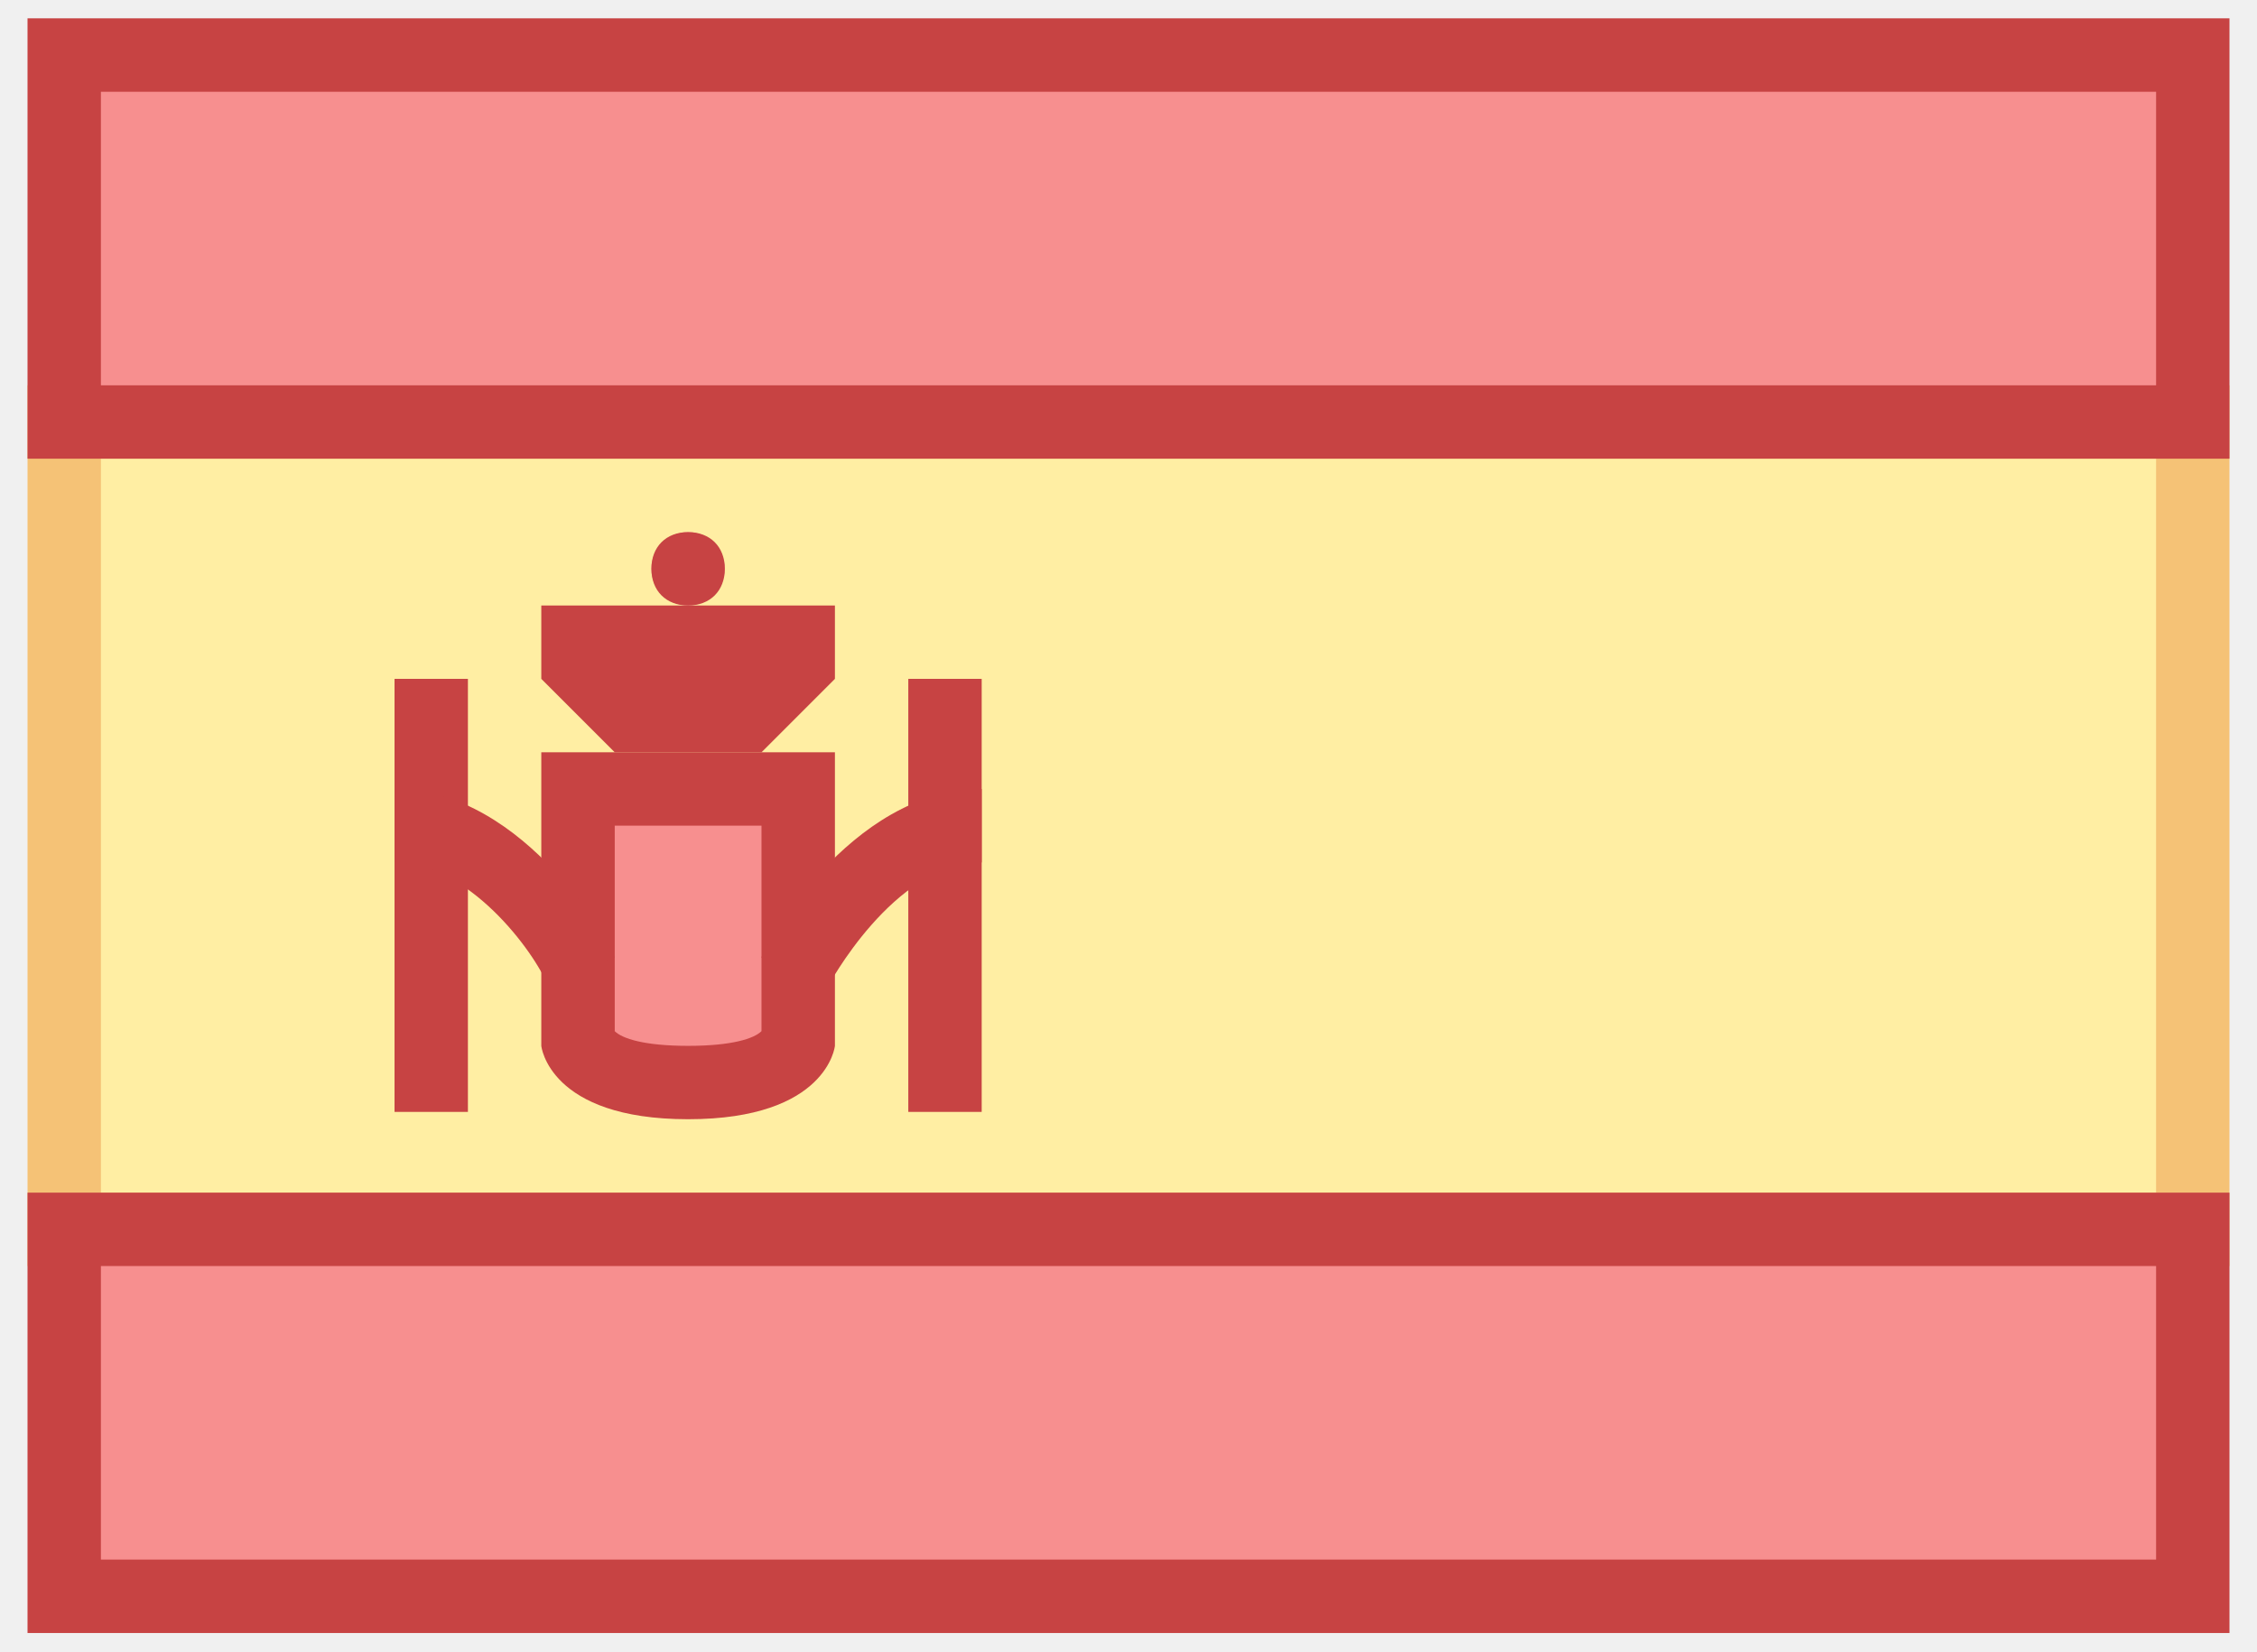
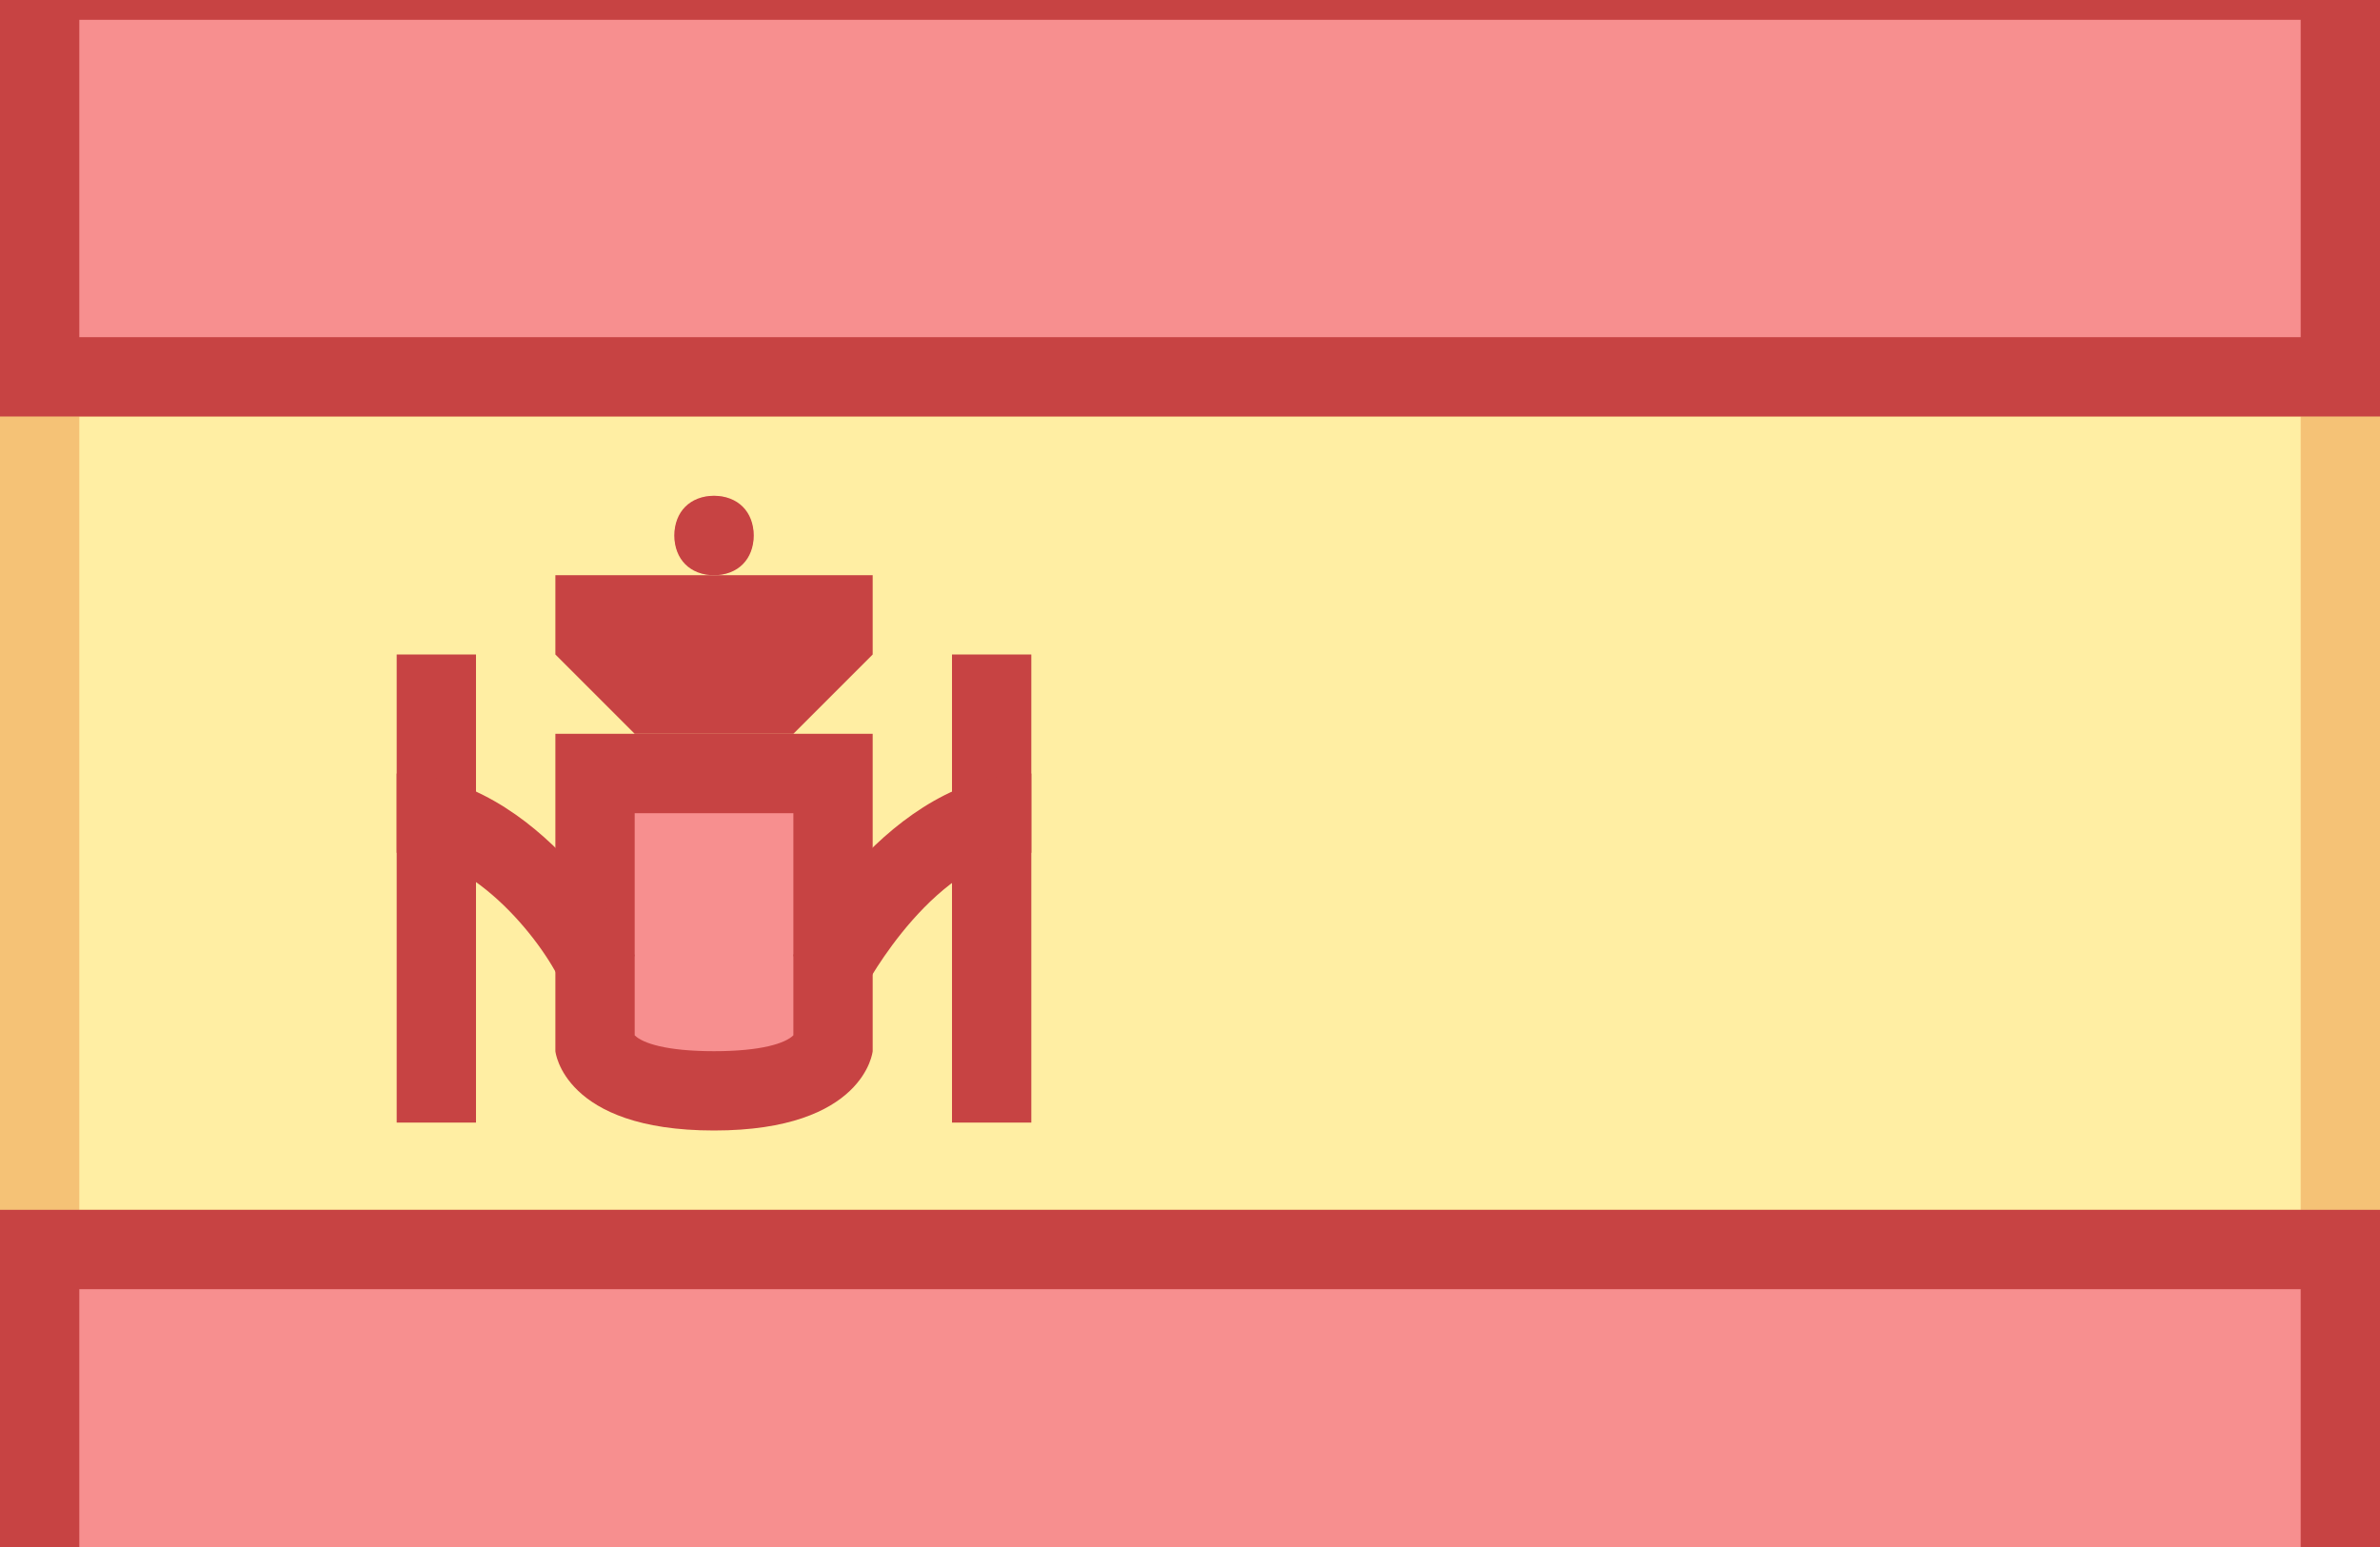
- <svg xmlns="http://www.w3.org/2000/svg" viewBox="0 0 41 30" preserveAspectRatio="xMidYMid meet" fill="none">
-   <g clip-path="url(#clip0_534_903)">
-     <path d="M1.167 7.667H39.833V22.333H1.167V7.667Z" fill="#FFEEA3" />
-     <path d="M39.167 8.333V21.667H1.833V8.333H39.167ZM40.5 7H0.5V23H40.5V7Z" fill="#F5C276" />
-     <path d="M1.167 1H39.833V7.667H1.167V1Z" fill="#F78F8F" />
-     <path d="M39.167 1.667V7H1.833V1.667H39.167ZM40.5 0.333H0.5V8.333H40.5V0.333Z" fill="#C74343" />
-     <path d="M1.167 22.333H39.833V29H1.167V22.333Z" fill="#F78F8F" />
-     <path d="M39.167 23V28.333H1.833V23H39.167ZM40.5 21.667H0.5V29.667H40.5V21.667ZM8.5 12.333H7.167V20.2H8.5V12.333ZM17.833 12.333H16.5V20.2H17.833V12.333Z" fill="#C74343" />
-     <path d="M12.5 19.667C10.633 19.667 10.5 18.867 10.5 18.867V14.2H14.5V19C14.5 19 14.233 19.667 12.5 19.667Z" fill="#F78F8F" />
-     <path d="M13.833 15V18.733C13.7 18.867 13.3 19 12.5 19C11.7 19 11.3 18.867 11.167 18.733V15H13.833ZM15.167 13.667H9.833V19C9.833 19 9.967 20.333 12.5 20.333C15.033 20.333 15.167 19 15.167 19V13.667Z" fill="#C74343" />
-     <path d="M11.433 13L10.5 12.067V11.667H14.5V12.067L13.567 13H11.433Z" fill="#F78F8F" />
-     <path d="M15.167 11H9.833V12.333L11.167 13.667H13.833L15.167 12.333V11Z" fill="#C74343" />
-     <path d="M12.5 9.667C12.323 9.667 12.154 9.737 12.029 9.862C11.904 9.987 11.833 10.156 11.833 10.333C11.833 10.51 11.904 10.68 12.029 10.805C12.154 10.93 12.323 11 12.5 11C12.677 11 12.846 10.93 12.971 10.805C13.097 10.68 13.167 10.51 13.167 10.333C13.167 10.156 13.097 9.987 12.971 9.862C12.846 9.737 12.677 9.667 12.5 9.667Z" fill="#F78F8F" />
-     <path d="M12.5 9.667C12.1 9.667 11.833 9.933 11.833 10.333C11.833 10.733 12.1 11 12.5 11C12.9 11 13.167 10.733 13.167 10.333C13.167 9.933 12.9 9.667 12.5 9.667Z" fill="#C74343" />
-     <path d="M15.033 17.933L13.833 17.4C13.833 17.267 15.433 14.333 17.833 14.333V15.667C16.233 15.667 15.033 17.933 15.033 17.933ZM9.967 17.933C9.7 17.267 8.5 15.667 7.167 15.667V14.333C9.567 14.333 11.167 17.267 11.167 17.4L9.967 17.933Z" fill="#C74343" />
-   </g>
-   <defs>
-     <clipPath id="clip0_534_903">
-       <rect width="41" height="30" fill="white" />
-     </clipPath>
-   </defs>
+ <svg xmlns="http://www.w3.org/2000/svg" viewBox="0.5 1 40 26" preserveAspectRatio="xMidYMid meet" fill="none">
+   <path d="M1.167 7.333H39.833V22H1.167V7.333Z" fill="#FFEEA3" />
+   <path d="M39.167 8V21.333H1.833V8H39.167ZM40.5 6.667H0.5V22.667H40.5V6.667Z" fill="#F5C276" />
+   <path d="M1.167 0.667H39.833V7.333H1.167V0.667Z" fill="#F78F8F" />
+   <path d="M39.167 1.333V6.667H1.833V1.333H39.167ZM40.5 0H0.5V8H40.5V0Z" fill="#C74343" />
+   <path d="M1.167 22H39.833V28.667H1.167V22Z" fill="#F78F8F" />
+   <path d="M39.167 22.667V28H1.833V22.667H39.167ZM40.5 21.333H0.5V29.333H40.5V21.333ZM8.5 12H7.167V19.867H8.5V12ZM17.833 12H16.5V19.867H17.833V12Z" fill="#C74343" />
+   <path d="M12.5 19.333C10.633 19.333 10.5 18.533 10.5 18.533V13.867H14.5V18.667C14.5 18.667 14.233 19.333 12.5 19.333Z" fill="#F78F8F" />
+   <path d="M13.834 14.667V18.4C13.7 18.533 13.3 18.667 12.5 18.667C11.7 18.667 11.3 18.533 11.167 18.4V14.667H13.834ZM15.167 13.333H9.834V18.667C9.834 18.667 9.967 20 12.5 20C15.034 20 15.167 18.667 15.167 18.667V13.333Z" fill="#C74343" />
+   <path d="M11.434 12.667L10.5 11.733V11.333H14.5V11.733L13.567 12.667H11.434Z" fill="#F78F8F" />
+   <path d="M15.167 10.667H9.834V12L11.167 13.333H13.834L15.167 12V10.667Z" fill="#C74343" />
+   <path d="M12.5 9.333C12.323 9.333 12.154 9.404 12.029 9.529C11.904 9.654 11.834 9.823 11.834 10C11.834 10.177 11.904 10.346 12.029 10.471C12.154 10.597 12.323 10.667 12.5 10.667C12.677 10.667 12.847 10.597 12.972 10.471C13.097 10.346 13.167 10.177 13.167 10C13.167 9.823 13.097 9.654 12.972 9.529C12.847 9.404 12.677 9.333 12.5 9.333Z" fill="#F78F8F" />
+   <path d="M12.5 9.333C12.1 9.333 11.834 9.6 11.834 10C11.834 10.4 12.1 10.667 12.5 10.667C12.9 10.667 13.167 10.4 13.167 10C13.167 9.6 12.9 9.333 12.5 9.333Z" fill="#C74343" />
+   <path d="M15.033 17.6L13.833 17.067C13.833 16.933 15.433 14 17.833 14V15.333C16.233 15.333 15.033 17.6 15.033 17.6ZM9.966 17.6C9.7 16.933 8.5 15.333 7.167 15.333V14C9.566 14 11.166 16.933 11.166 17.067L9.966 17.6Z" fill="#C74343" />
</svg>
